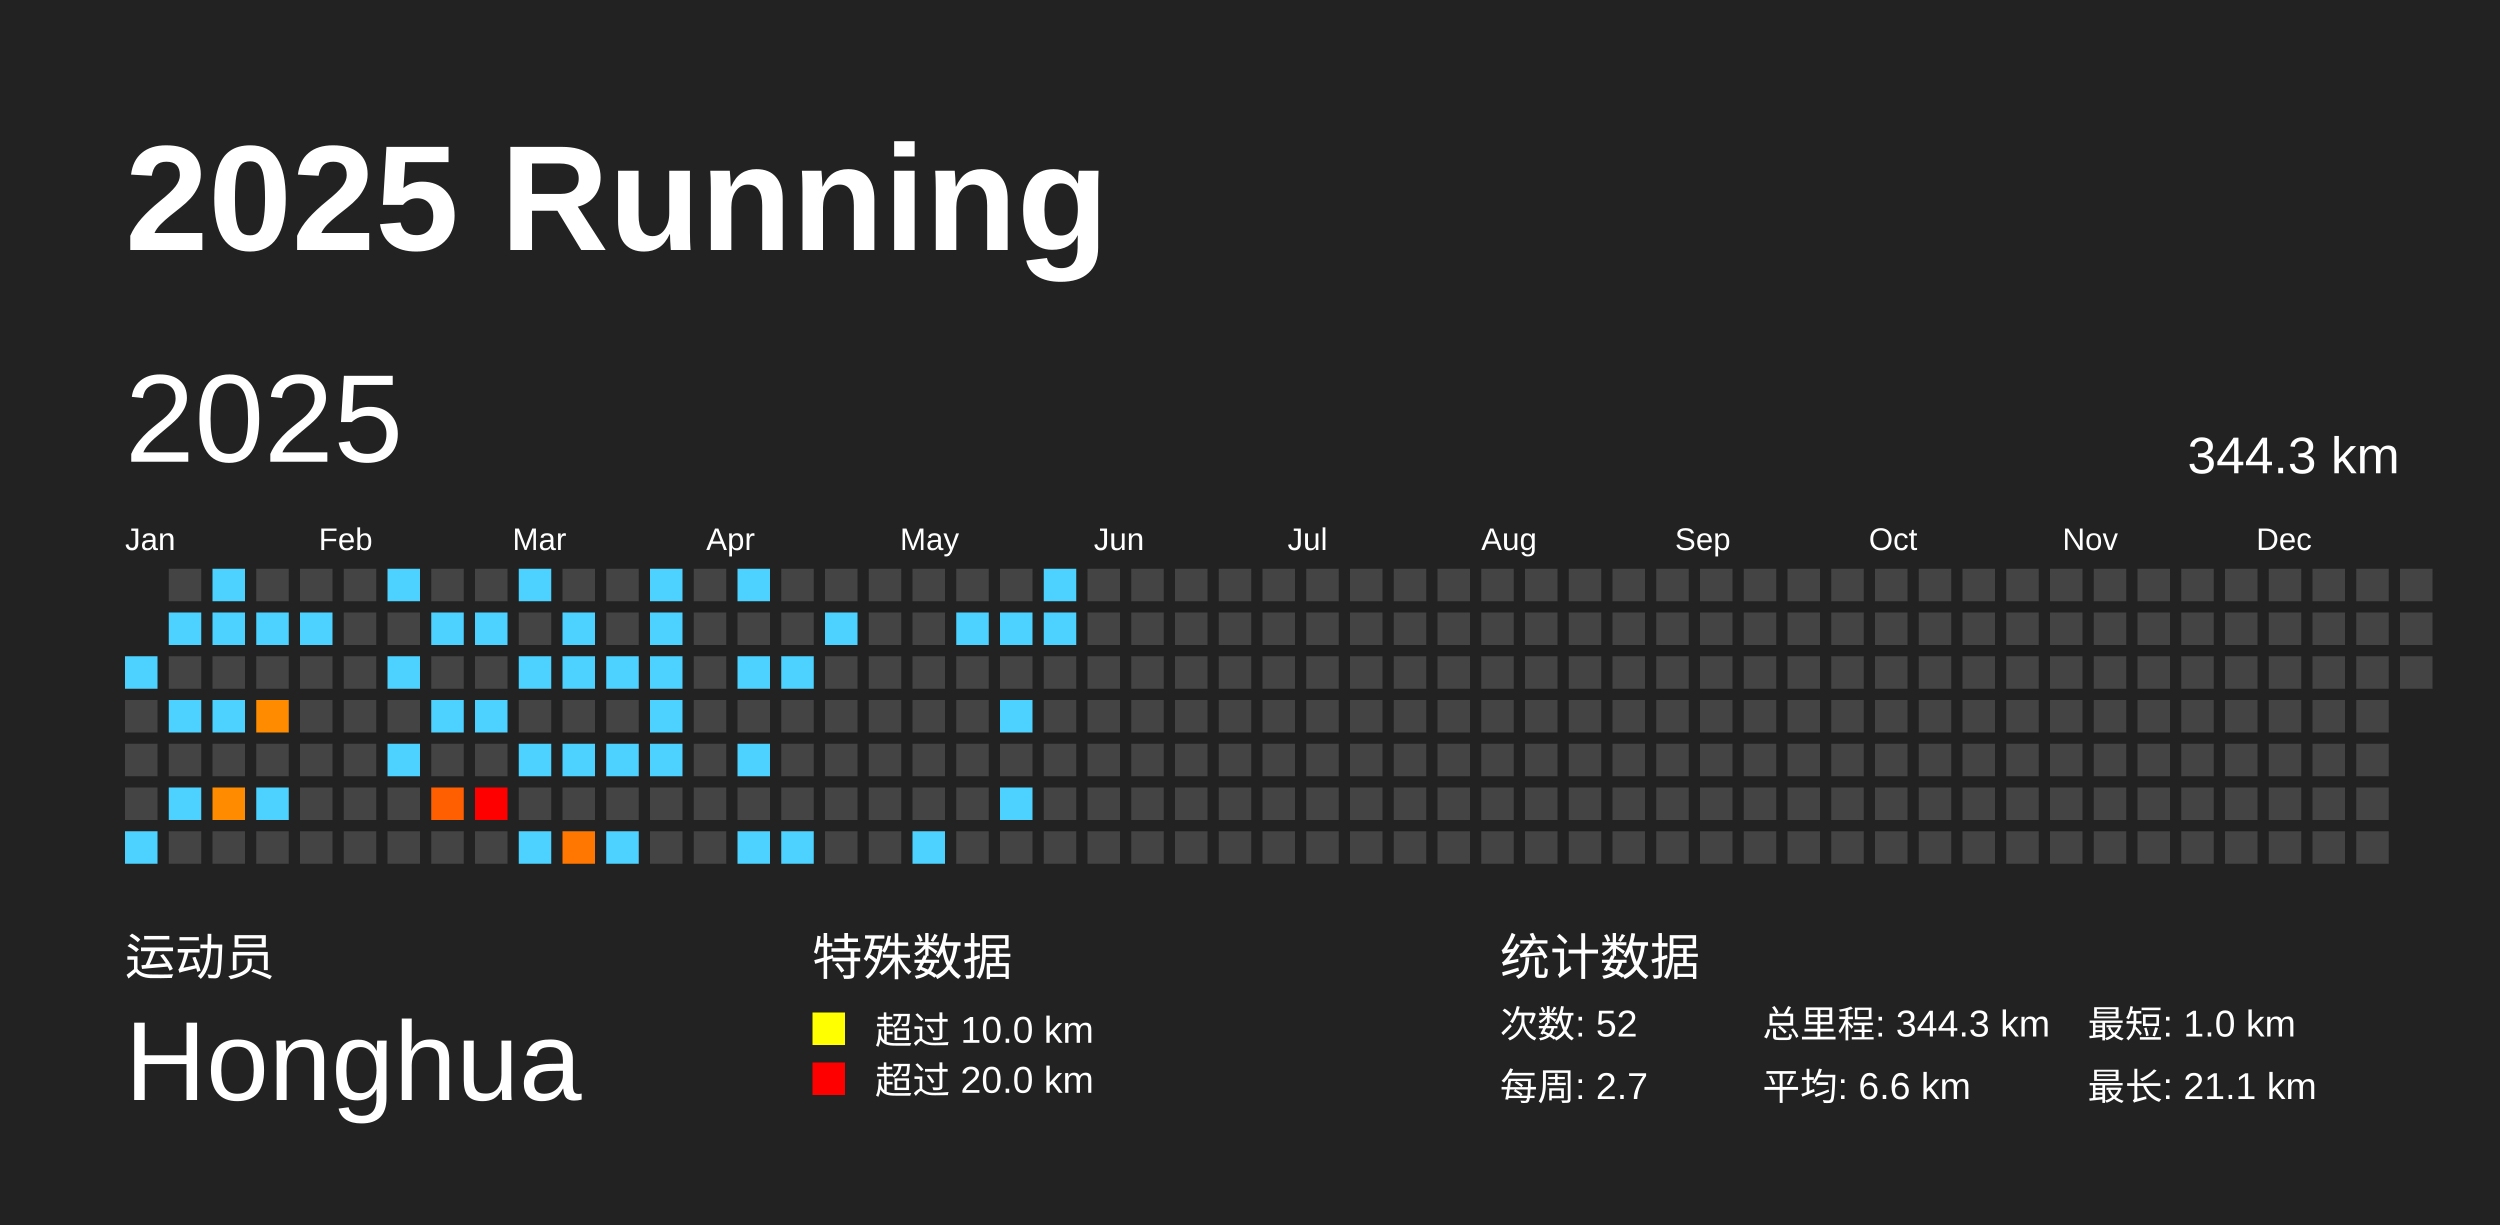
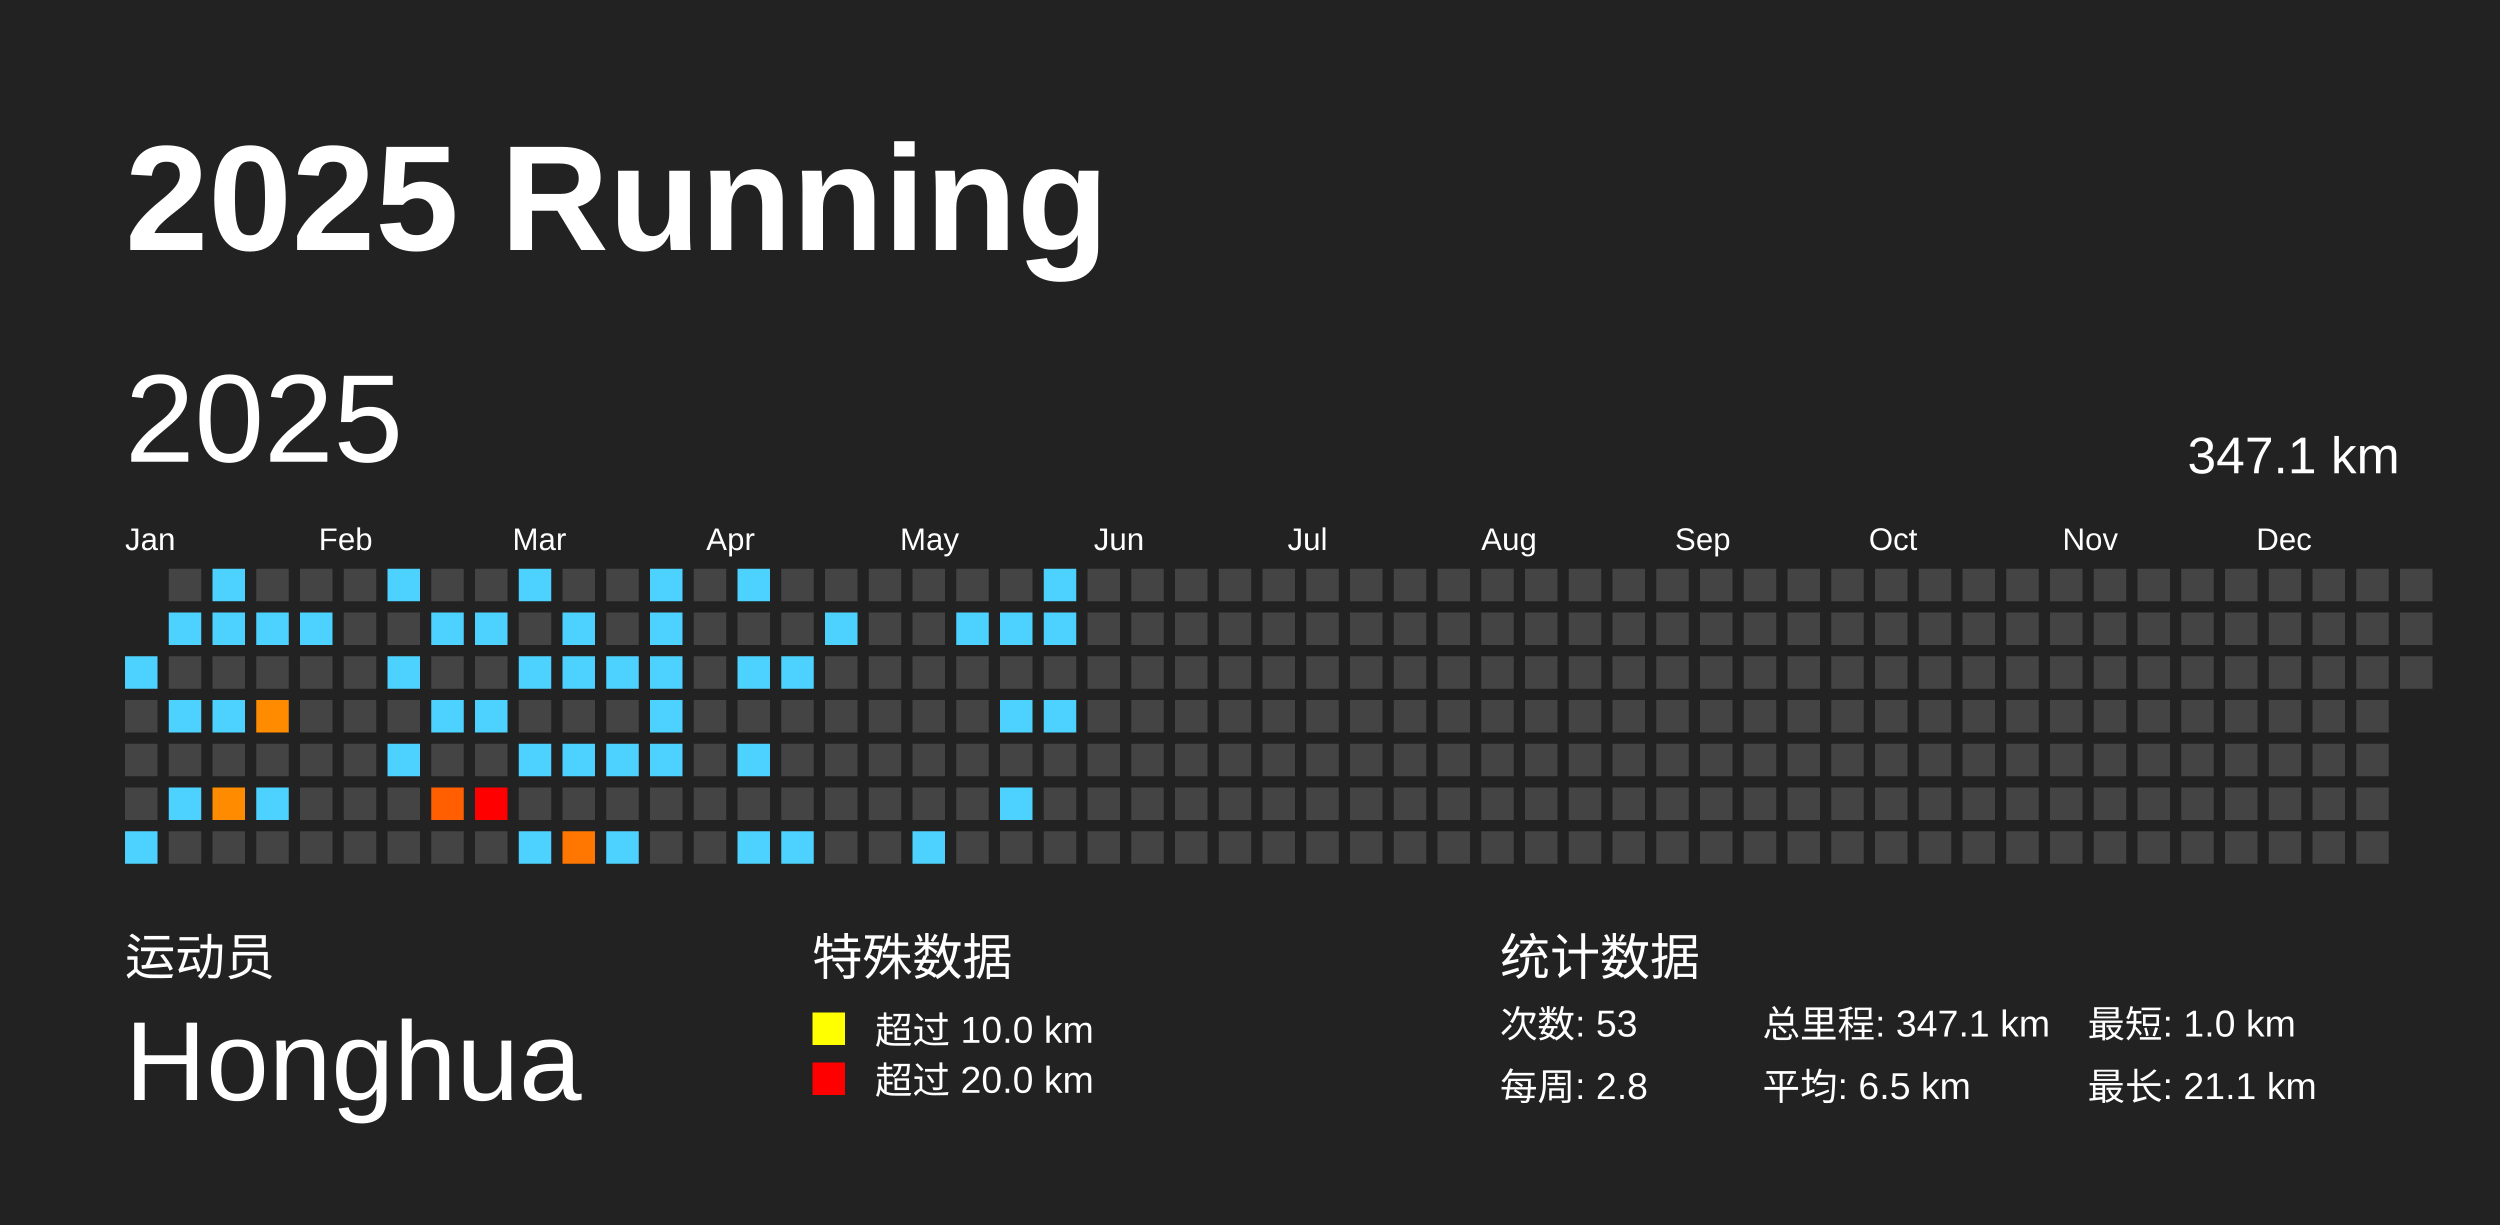
<svg xmlns="http://www.w3.org/2000/svg" baseProfile="full" height="98mm" version="1.1" viewBox="0,0,200,98" width="200mm">
  <defs />
  <rect fill="#222222" height="98" width="200" x="0" y="0" />
  <text fill="#FFFFFF" style="font-size:12px; font-family:Arial; font-weight:bold;" x="10" y="20">2025 Running</text>
  <text fill="#FFFFFF" style="font-size:4px; font-family:Arial" x="10" y="78">运动员</text>
  <text fill="#FFFFFF" style="font-size:9px; font-family:Arial" x="10" y="88">Honghua</text>
  <text fill="#FFFFFF" style="font-size:4px; font-family:Arial" x="65" y="78">特殊数据</text>
  <rect fill="yellow" height="2.6" width="2.6" x="65" y="81" />
  <text fill="#FFFFFF" style="font-size:3px; font-family:Arial" x="70" y="83.5">超过 10.0 km</text>
  <rect fill="red" height="2.6" width="2.6" x="65" y="85" />
  <text fill="#FFFFFF" style="font-size:3px; font-family:Arial" x="70" y="87.5">超过 20.0 km</text>
  <text fill="#FFFFFF" style="font-size:4px; font-family:Arial" x="120" y="78">统计数据</text>
-   <text fill="#FFFFFF" style="font-size:3px; font-family:Arial" x="120" y="83">次数: 52</text>
-   <text fill="#FFFFFF" style="font-size:3px; font-family:Arial" x="120" y="88">每周: 2.7</text>
-   <text fill="#FFFFFF" style="font-size:3px; font-family:Arial" x="141" y="83">总里程: 344.3 km</text>
-   <text fill="#FFFFFF" style="font-size:3px; font-family:Arial" x="141" y="88">平均: 6.6 km</text>
+   <text fill="#FFFFFF" style="font-size:3px; font-family:Arial" x="120" y="83">次数: 53</text>
+   <text fill="#FFFFFF" style="font-size:3px; font-family:Arial" x="120" y="88">每周: 2.8</text>
+   <text fill="#FFFFFF" style="font-size:3px; font-family:Arial" x="141" y="83">总里程: 347.1 km</text>
+   <text fill="#FFFFFF" style="font-size:3px; font-family:Arial" x="141" y="88">平均: 6.5 km</text>
  <text fill="#FFFFFF" style="font-size:3px; font-family:Arial" x="167" y="83">最短: 1.0 km</text>
  <text fill="#FFFFFF" style="font-size:3px; font-family:Arial" x="167" y="88">最长: 21.1 km</text>
  <text dominant-baseline="hanging" fill="#FFFFFF" style="font-size:10.0px; font-family:Arial;" x="10" y="30">2025</text>
-   <text dominant-baseline="hanging" fill="#FFFFFF" style="font-size:4.125px; font-family:Arial;" x="175" y="35">344.3 km</text>
+   <text dominant-baseline="hanging" fill="#FFFFFF" style="font-size:4.125px; font-family:Arial;" x="175" y="35">347.1 km</text>
  <text fill="#FFFFFF" style="font-size:2.5px; font-family:Arial" x="10.0" y="44">Jan</text>
  <text fill="#FFFFFF" style="font-size:2.5px; font-family:Arial" x="25.5" y="44">Feb</text>
  <text fill="#FFFFFF" style="font-size:2.5px; font-family:Arial" x="41.0" y="44">Mar</text>
  <text fill="#FFFFFF" style="font-size:2.5px; font-family:Arial" x="56.5" y="44">Apr</text>
  <text fill="#FFFFFF" style="font-size:2.5px; font-family:Arial" x="72.0" y="44">May</text>
  <text fill="#FFFFFF" style="font-size:2.5px; font-family:Arial" x="87.5" y="44">Jun</text>
  <text fill="#FFFFFF" style="font-size:2.5px; font-family:Arial" x="103.0" y="44">Jul</text>
  <text fill="#FFFFFF" style="font-size:2.5px; font-family:Arial" x="118.5" y="44">Aug</text>
  <text fill="#FFFFFF" style="font-size:2.5px; font-family:Arial" x="134.0" y="44">Sep</text>
  <text fill="#FFFFFF" style="font-size:2.5px; font-family:Arial" x="149.5" y="44">Oct</text>
  <text fill="#FFFFFF" style="font-size:2.5px; font-family:Arial" x="165.0" y="44">Nov</text>
  <text fill="#FFFFFF" style="font-size:2.5px; font-family:Arial" x="180.5" y="44">Dec</text>
  <rect fill="#4dd2ff" height="2.6" width="2.6" x="10.0" y="52.5" />
  <rect fill="#444444" height="2.6" width="2.6" x="10.0" y="56.0" />
  <rect fill="#444444" height="2.6" width="2.6" x="10.0" y="59.5" />
  <rect fill="#444444" height="2.6" width="2.6" x="10.0" y="63.0" />
  <rect fill="#4dd2ff" height="2.6" width="2.6" x="10.0" y="66.5" />
  <rect fill="#444444" height="2.6" width="2.6" x="13.5" y="45.5" />
  <rect fill="#4dd2ff" height="2.6" width="2.6" x="13.5" y="49.0" />
  <rect fill="#444444" height="2.6" width="2.6" x="13.5" y="52.5" />
  <rect fill="#4dd2ff" height="2.6" width="2.6" x="13.5" y="56.0" />
  <rect fill="#444444" height="2.6" width="2.6" x="13.5" y="59.5" />
  <rect fill="#4dd2ff" height="2.6" width="2.6" x="13.5" y="63.0" />
  <rect fill="#444444" height="2.6" width="2.6" x="13.5" y="66.5" />
  <rect fill="#4dd2ff" height="2.6" width="2.6" x="17.0" y="45.5" />
  <rect fill="#4dd2ff" height="2.6" width="2.6" x="17.0" y="49.0" />
  <rect fill="#444444" height="2.6" width="2.6" x="17.0" y="52.5" />
  <rect fill="#4dd2ff" height="2.6" width="2.6" x="17.0" y="56.0" />
  <rect fill="#444444" height="2.6" width="2.6" x="17.0" y="59.5" />
  <rect fill="#ff8c00" height="2.6" width="2.6" x="17.0" y="63.0" />
  <rect fill="#444444" height="2.6" width="2.6" x="17.0" y="66.5" />
  <rect fill="#444444" height="2.6" width="2.6" x="20.5" y="45.5" />
  <rect fill="#4dd2ff" height="2.6" width="2.6" x="20.5" y="49.0" />
  <rect fill="#444444" height="2.6" width="2.6" x="20.5" y="52.5" />
  <rect fill="#ff8c00" height="2.6" width="2.6" x="20.5" y="56.0" />
  <rect fill="#444444" height="2.6" width="2.6" x="20.5" y="59.5" />
  <rect fill="#4dd2ff" height="2.6" width="2.6" x="20.5" y="63.0" />
  <rect fill="#444444" height="2.6" width="2.6" x="20.5" y="66.5" />
  <rect fill="#444444" height="2.6" width="2.6" x="24.0" y="45.5" />
  <rect fill="#4dd2ff" height="2.6" width="2.6" x="24.0" y="49.0" />
  <rect fill="#444444" height="2.6" width="2.6" x="24.0" y="52.5" />
  <rect fill="#444444" height="2.6" width="2.6" x="24.0" y="56.0" />
  <rect fill="#444444" height="2.6" width="2.6" x="24.0" y="59.5" />
  <rect fill="#444444" height="2.6" width="2.6" x="24.0" y="63.0" />
  <rect fill="#444444" height="2.6" width="2.6" x="24.0" y="66.5" />
  <rect fill="#444444" height="2.6" width="2.6" x="27.5" y="45.5" />
  <rect fill="#444444" height="2.6" width="2.6" x="27.5" y="49.0" />
  <rect fill="#444444" height="2.6" width="2.6" x="27.5" y="52.5" />
  <rect fill="#444444" height="2.6" width="2.6" x="27.5" y="56.0" />
  <rect fill="#444444" height="2.6" width="2.6" x="27.5" y="59.5" />
  <rect fill="#444444" height="2.6" width="2.6" x="27.5" y="63.0" />
  <rect fill="#444444" height="2.6" width="2.6" x="27.5" y="66.5" />
  <rect fill="#4dd2ff" height="2.6" width="2.6" x="31.0" y="45.5" />
  <rect fill="#444444" height="2.6" width="2.6" x="31.0" y="49.0" />
  <rect fill="#4dd2ff" height="2.6" width="2.6" x="31.0" y="52.5" />
  <rect fill="#444444" height="2.6" width="2.6" x="31.0" y="56.0" />
  <rect fill="#4dd2ff" height="2.6" width="2.6" x="31.0" y="59.5" />
  <rect fill="#444444" height="2.6" width="2.6" x="31.0" y="63.0" />
  <rect fill="#444444" height="2.6" width="2.6" x="31.0" y="66.5" />
  <rect fill="#444444" height="2.6" width="2.6" x="34.5" y="45.5" />
  <rect fill="#4dd2ff" height="2.6" width="2.6" x="34.5" y="49.0" />
  <rect fill="#444444" height="2.6" width="2.6" x="34.5" y="52.5" />
  <rect fill="#4dd2ff" height="2.6" width="2.6" x="34.5" y="56.0" />
  <rect fill="#444444" height="2.6" width="2.6" x="34.5" y="59.5" />
  <rect fill="#ff5f00" height="2.6" width="2.6" x="34.5" y="63.0" />
  <rect fill="#444444" height="2.6" width="2.6" x="34.5" y="66.5" />
  <rect fill="#444444" height="2.6" width="2.6" x="38.0" y="45.5" />
  <rect fill="#4dd2ff" height="2.6" width="2.6" x="38.0" y="49.0" />
  <rect fill="#444444" height="2.6" width="2.6" x="38.0" y="52.5" />
  <rect fill="#4dd2ff" height="2.6" width="2.6" x="38.0" y="56.0" />
  <rect fill="#444444" height="2.6" width="2.6" x="38.0" y="59.5" />
  <rect fill="red" height="2.6" width="2.6" x="38.0" y="63.0" />
  <rect fill="#444444" height="2.6" width="2.6" x="38.0" y="66.5" />
  <rect fill="#4dd2ff" height="2.6" width="2.6" x="41.5" y="45.5" />
  <rect fill="#444444" height="2.6" width="2.6" x="41.5" y="49.0" />
  <rect fill="#4dd2ff" height="2.6" width="2.6" x="41.5" y="52.5" />
  <rect fill="#444444" height="2.6" width="2.6" x="41.5" y="56.0" />
  <rect fill="#4dd2ff" height="2.6" width="2.6" x="41.5" y="59.5" />
  <rect fill="#444444" height="2.6" width="2.6" x="41.5" y="63.0" />
  <rect fill="#4dd2ff" height="2.6" width="2.6" x="41.5" y="66.5" />
  <rect fill="#444444" height="2.6" width="2.6" x="45.0" y="45.5" />
  <rect fill="#4dd2ff" height="2.6" width="2.6" x="45.0" y="49.0" />
  <rect fill="#4dd2ff" height="2.6" width="2.6" x="45.0" y="52.5" />
  <rect fill="#444444" height="2.6" width="2.6" x="45.0" y="56.0" />
  <rect fill="#4dd2ff" height="2.6" width="2.6" x="45.0" y="59.5" />
  <rect fill="#444444" height="2.6" width="2.6" x="45.0" y="63.0" />
  <rect fill="#ff7700" height="2.6" width="2.6" x="45.0" y="66.5" />
  <rect fill="#444444" height="2.6" width="2.6" x="48.5" y="45.5" />
  <rect fill="#444444" height="2.6" width="2.6" x="48.5" y="49.0" />
  <rect fill="#4dd2ff" height="2.6" width="2.6" x="48.5" y="52.5" />
  <rect fill="#444444" height="2.6" width="2.6" x="48.5" y="56.0" />
  <rect fill="#4dd2ff" height="2.6" width="2.6" x="48.5" y="59.5" />
  <rect fill="#444444" height="2.6" width="2.6" x="48.5" y="63.0" />
  <rect fill="#4dd2ff" height="2.6" width="2.6" x="48.5" y="66.5" />
  <rect fill="#4dd2ff" height="2.6" width="2.6" x="52.0" y="45.5" />
  <rect fill="#4dd2ff" height="2.6" width="2.6" x="52.0" y="49.0" />
  <rect fill="#4dd2ff" height="2.6" width="2.6" x="52.0" y="52.5" />
  <rect fill="#4dd2ff" height="2.6" width="2.6" x="52.0" y="56.0" />
  <rect fill="#4dd2ff" height="2.6" width="2.6" x="52.0" y="59.5" />
  <rect fill="#444444" height="2.6" width="2.6" x="52.0" y="63.0" />
  <rect fill="#444444" height="2.6" width="2.6" x="52.0" y="66.5" />
  <rect fill="#444444" height="2.6" width="2.6" x="55.5" y="45.5" />
  <rect fill="#444444" height="2.6" width="2.6" x="55.5" y="49.0" />
  <rect fill="#444444" height="2.6" width="2.6" x="55.5" y="52.5" />
  <rect fill="#444444" height="2.6" width="2.6" x="55.5" y="56.0" />
  <rect fill="#444444" height="2.6" width="2.6" x="55.5" y="59.5" />
  <rect fill="#444444" height="2.6" width="2.6" x="55.5" y="63.0" />
  <rect fill="#444444" height="2.6" width="2.6" x="55.5" y="66.5" />
  <rect fill="#4dd2ff" height="2.6" width="2.6" x="59.0" y="45.5" />
  <rect fill="#444444" height="2.6" width="2.6" x="59.0" y="49.0" />
  <rect fill="#4dd2ff" height="2.6" width="2.6" x="59.0" y="52.5" />
  <rect fill="#444444" height="2.6" width="2.6" x="59.0" y="56.0" />
  <rect fill="#4dd2ff" height="2.6" width="2.6" x="59.0" y="59.5" />
  <rect fill="#444444" height="2.6" width="2.6" x="59.0" y="63.0" />
  <rect fill="#4dd2ff" height="2.6" width="2.6" x="59.0" y="66.5" />
  <rect fill="#444444" height="2.6" width="2.6" x="62.5" y="45.5" />
  <rect fill="#444444" height="2.6" width="2.6" x="62.5" y="49.0" />
  <rect fill="#4dd2ff" height="2.6" width="2.6" x="62.5" y="52.5" />
  <rect fill="#444444" height="2.6" width="2.6" x="62.5" y="56.0" />
  <rect fill="#444444" height="2.6" width="2.6" x="62.5" y="59.5" />
  <rect fill="#444444" height="2.6" width="2.6" x="62.5" y="63.0" />
  <rect fill="#4dd2ff" height="2.6" width="2.6" x="62.5" y="66.5" />
  <rect fill="#444444" height="2.6" width="2.6" x="66.0" y="45.5" />
  <rect fill="#4dd2ff" height="2.6" width="2.6" x="66.0" y="49.0" />
  <rect fill="#444444" height="2.6" width="2.6" x="66.0" y="52.5" />
  <rect fill="#444444" height="2.6" width="2.6" x="66.0" y="56.0" />
  <rect fill="#444444" height="2.6" width="2.6" x="66.0" y="59.5" />
  <rect fill="#444444" height="2.6" width="2.6" x="66.0" y="63.0" />
  <rect fill="#444444" height="2.6" width="2.6" x="66.0" y="66.5" />
  <rect fill="#444444" height="2.6" width="2.6" x="69.5" y="45.5" />
  <rect fill="#444444" height="2.6" width="2.6" x="69.5" y="49.0" />
  <rect fill="#444444" height="2.6" width="2.6" x="69.5" y="52.5" />
  <rect fill="#444444" height="2.6" width="2.6" x="69.5" y="56.0" />
  <rect fill="#444444" height="2.6" width="2.6" x="69.5" y="59.5" />
  <rect fill="#444444" height="2.6" width="2.6" x="69.5" y="63.0" />
  <rect fill="#444444" height="2.6" width="2.6" x="69.5" y="66.5" />
  <rect fill="#444444" height="2.6" width="2.6" x="73.0" y="45.5" />
  <rect fill="#444444" height="2.6" width="2.6" x="73.0" y="49.0" />
  <rect fill="#444444" height="2.6" width="2.6" x="73.0" y="52.5" />
  <rect fill="#444444" height="2.6" width="2.6" x="73.0" y="56.0" />
  <rect fill="#444444" height="2.6" width="2.6" x="73.0" y="59.5" />
  <rect fill="#444444" height="2.6" width="2.6" x="73.0" y="63.0" />
  <rect fill="#4dd2ff" height="2.6" width="2.6" x="73.0" y="66.5" />
  <rect fill="#444444" height="2.6" width="2.6" x="76.5" y="45.5" />
  <rect fill="#4dd2ff" height="2.6" width="2.6" x="76.5" y="49.0" />
  <rect fill="#444444" height="2.6" width="2.6" x="76.5" y="52.5" />
  <rect fill="#444444" height="2.6" width="2.6" x="76.5" y="56.0" />
  <rect fill="#444444" height="2.6" width="2.6" x="76.5" y="59.5" />
  <rect fill="#444444" height="2.6" width="2.6" x="76.5" y="63.0" />
  <rect fill="#444444" height="2.6" width="2.6" x="76.5" y="66.5" />
  <rect fill="#444444" height="2.6" width="2.6" x="80.0" y="45.5" />
  <rect fill="#4dd2ff" height="2.6" width="2.6" x="80.0" y="49.0" />
  <rect fill="#444444" height="2.6" width="2.6" x="80.0" y="52.5" />
  <rect fill="#4dd2ff" height="2.6" width="2.6" x="80.0" y="56.0" />
  <rect fill="#444444" height="2.6" width="2.6" x="80.0" y="59.5" />
  <rect fill="#4dd2ff" height="2.6" width="2.6" x="80.0" y="63.0" />
  <rect fill="#444444" height="2.6" width="2.6" x="80.0" y="66.5" />
  <rect fill="#4dd2ff" height="2.6" width="2.6" x="83.5" y="45.5" />
  <rect fill="#4dd2ff" height="2.6" width="2.6" x="83.5" y="49.0" />
  <rect fill="#444444" height="2.6" width="2.6" x="83.5" y="52.5" />
-   <rect fill="#444444" height="2.6" width="2.6" x="83.5" y="56.0" />
+   <rect fill="#4dd2ff" height="2.6" width="2.6" x="83.5" y="56.0" />
  <rect fill="#444444" height="2.6" width="2.6" x="83.5" y="59.5" />
  <rect fill="#444444" height="2.6" width="2.6" x="83.5" y="63.0" />
  <rect fill="#444444" height="2.6" width="2.6" x="83.5" y="66.5" />
  <rect fill="#444444" height="2.6" width="2.6" x="87.0" y="45.5" />
  <rect fill="#444444" height="2.6" width="2.6" x="87.0" y="49.0" />
  <rect fill="#444444" height="2.6" width="2.6" x="87.0" y="52.5" />
  <rect fill="#444444" height="2.6" width="2.6" x="87.0" y="56.0" />
  <rect fill="#444444" height="2.6" width="2.6" x="87.0" y="59.5" />
  <rect fill="#444444" height="2.6" width="2.6" x="87.0" y="63.0" />
  <rect fill="#444444" height="2.6" width="2.6" x="87.0" y="66.5" />
  <rect fill="#444444" height="2.6" width="2.6" x="90.5" y="45.5" />
  <rect fill="#444444" height="2.6" width="2.6" x="90.5" y="49.0" />
  <rect fill="#444444" height="2.6" width="2.6" x="90.5" y="52.5" />
  <rect fill="#444444" height="2.6" width="2.6" x="90.5" y="56.0" />
  <rect fill="#444444" height="2.6" width="2.6" x="90.5" y="59.5" />
  <rect fill="#444444" height="2.6" width="2.6" x="90.5" y="63.0" />
  <rect fill="#444444" height="2.6" width="2.6" x="90.5" y="66.5" />
  <rect fill="#444444" height="2.6" width="2.6" x="94.0" y="45.5" />
  <rect fill="#444444" height="2.6" width="2.6" x="94.0" y="49.0" />
  <rect fill="#444444" height="2.6" width="2.6" x="94.0" y="52.5" />
  <rect fill="#444444" height="2.6" width="2.6" x="94.0" y="56.0" />
  <rect fill="#444444" height="2.6" width="2.6" x="94.0" y="59.5" />
  <rect fill="#444444" height="2.6" width="2.6" x="94.0" y="63.0" />
  <rect fill="#444444" height="2.6" width="2.6" x="94.0" y="66.5" />
  <rect fill="#444444" height="2.6" width="2.6" x="97.5" y="45.5" />
  <rect fill="#444444" height="2.6" width="2.6" x="97.5" y="49.0" />
  <rect fill="#444444" height="2.6" width="2.6" x="97.5" y="52.5" />
  <rect fill="#444444" height="2.6" width="2.6" x="97.5" y="56.0" />
  <rect fill="#444444" height="2.6" width="2.6" x="97.5" y="59.5" />
  <rect fill="#444444" height="2.6" width="2.6" x="97.5" y="63.0" />
  <rect fill="#444444" height="2.6" width="2.6" x="97.5" y="66.5" />
  <rect fill="#444444" height="2.6" width="2.6" x="101.0" y="45.5" />
  <rect fill="#444444" height="2.6" width="2.6" x="101.0" y="49.0" />
  <rect fill="#444444" height="2.6" width="2.6" x="101.0" y="52.5" />
  <rect fill="#444444" height="2.6" width="2.6" x="101.0" y="56.0" />
  <rect fill="#444444" height="2.6" width="2.6" x="101.0" y="59.5" />
  <rect fill="#444444" height="2.6" width="2.6" x="101.0" y="63.0" />
  <rect fill="#444444" height="2.6" width="2.6" x="101.0" y="66.5" />
  <rect fill="#444444" height="2.6" width="2.6" x="104.5" y="45.5" />
  <rect fill="#444444" height="2.6" width="2.6" x="104.5" y="49.0" />
  <rect fill="#444444" height="2.6" width="2.6" x="104.5" y="52.5" />
  <rect fill="#444444" height="2.6" width="2.6" x="104.5" y="56.0" />
  <rect fill="#444444" height="2.6" width="2.6" x="104.5" y="59.5" />
  <rect fill="#444444" height="2.6" width="2.6" x="104.5" y="63.0" />
  <rect fill="#444444" height="2.6" width="2.6" x="104.5" y="66.5" />
  <rect fill="#444444" height="2.6" width="2.6" x="108.0" y="45.5" />
  <rect fill="#444444" height="2.6" width="2.6" x="108.0" y="49.0" />
  <rect fill="#444444" height="2.6" width="2.6" x="108.0" y="52.5" />
  <rect fill="#444444" height="2.6" width="2.6" x="108.0" y="56.0" />
  <rect fill="#444444" height="2.6" width="2.6" x="108.0" y="59.5" />
  <rect fill="#444444" height="2.6" width="2.6" x="108.0" y="63.0" />
  <rect fill="#444444" height="2.6" width="2.6" x="108.0" y="66.5" />
  <rect fill="#444444" height="2.6" width="2.6" x="111.5" y="45.5" />
  <rect fill="#444444" height="2.6" width="2.6" x="111.5" y="49.0" />
  <rect fill="#444444" height="2.6" width="2.6" x="111.5" y="52.5" />
  <rect fill="#444444" height="2.6" width="2.6" x="111.5" y="56.0" />
  <rect fill="#444444" height="2.6" width="2.6" x="111.5" y="59.5" />
  <rect fill="#444444" height="2.6" width="2.6" x="111.5" y="63.0" />
  <rect fill="#444444" height="2.6" width="2.6" x="111.5" y="66.5" />
  <rect fill="#444444" height="2.6" width="2.6" x="115.0" y="45.5" />
  <rect fill="#444444" height="2.6" width="2.6" x="115.0" y="49.0" />
  <rect fill="#444444" height="2.6" width="2.6" x="115.0" y="52.5" />
  <rect fill="#444444" height="2.6" width="2.6" x="115.0" y="56.0" />
  <rect fill="#444444" height="2.6" width="2.6" x="115.0" y="59.5" />
  <rect fill="#444444" height="2.6" width="2.6" x="115.0" y="63.0" />
  <rect fill="#444444" height="2.6" width="2.6" x="115.0" y="66.5" />
  <rect fill="#444444" height="2.6" width="2.6" x="118.5" y="45.5" />
  <rect fill="#444444" height="2.6" width="2.6" x="118.5" y="49.0" />
  <rect fill="#444444" height="2.6" width="2.6" x="118.5" y="52.5" />
  <rect fill="#444444" height="2.6" width="2.6" x="118.5" y="56.0" />
  <rect fill="#444444" height="2.6" width="2.6" x="118.5" y="59.5" />
  <rect fill="#444444" height="2.6" width="2.6" x="118.5" y="63.0" />
  <rect fill="#444444" height="2.6" width="2.6" x="118.5" y="66.5" />
  <rect fill="#444444" height="2.6" width="2.6" x="122.0" y="45.5" />
  <rect fill="#444444" height="2.6" width="2.6" x="122.0" y="49.0" />
  <rect fill="#444444" height="2.6" width="2.6" x="122.0" y="52.5" />
  <rect fill="#444444" height="2.6" width="2.6" x="122.0" y="56.0" />
  <rect fill="#444444" height="2.6" width="2.6" x="122.0" y="59.5" />
  <rect fill="#444444" height="2.6" width="2.6" x="122.0" y="63.0" />
  <rect fill="#444444" height="2.6" width="2.6" x="122.0" y="66.5" />
  <rect fill="#444444" height="2.6" width="2.6" x="125.5" y="45.5" />
  <rect fill="#444444" height="2.6" width="2.6" x="125.5" y="49.0" />
  <rect fill="#444444" height="2.6" width="2.6" x="125.5" y="52.5" />
  <rect fill="#444444" height="2.6" width="2.6" x="125.5" y="56.0" />
  <rect fill="#444444" height="2.6" width="2.6" x="125.5" y="59.5" />
  <rect fill="#444444" height="2.6" width="2.6" x="125.5" y="63.0" />
  <rect fill="#444444" height="2.6" width="2.6" x="125.5" y="66.5" />
  <rect fill="#444444" height="2.6" width="2.6" x="129.0" y="45.5" />
  <rect fill="#444444" height="2.6" width="2.6" x="129.0" y="49.0" />
  <rect fill="#444444" height="2.6" width="2.6" x="129.0" y="52.5" />
  <rect fill="#444444" height="2.6" width="2.6" x="129.0" y="56.0" />
  <rect fill="#444444" height="2.6" width="2.6" x="129.0" y="59.5" />
  <rect fill="#444444" height="2.6" width="2.6" x="129.0" y="63.0" />
  <rect fill="#444444" height="2.6" width="2.6" x="129.0" y="66.5" />
  <rect fill="#444444" height="2.6" width="2.6" x="132.5" y="45.5" />
  <rect fill="#444444" height="2.6" width="2.6" x="132.5" y="49.0" />
  <rect fill="#444444" height="2.6" width="2.6" x="132.5" y="52.5" />
  <rect fill="#444444" height="2.6" width="2.6" x="132.5" y="56.0" />
  <rect fill="#444444" height="2.6" width="2.6" x="132.5" y="59.5" />
  <rect fill="#444444" height="2.6" width="2.6" x="132.5" y="63.0" />
  <rect fill="#444444" height="2.6" width="2.6" x="132.5" y="66.5" />
  <rect fill="#444444" height="2.6" width="2.6" x="136.0" y="45.5" />
  <rect fill="#444444" height="2.6" width="2.6" x="136.0" y="49.0" />
  <rect fill="#444444" height="2.6" width="2.6" x="136.0" y="52.5" />
  <rect fill="#444444" height="2.6" width="2.6" x="136.0" y="56.0" />
  <rect fill="#444444" height="2.6" width="2.6" x="136.0" y="59.5" />
  <rect fill="#444444" height="2.6" width="2.6" x="136.0" y="63.0" />
  <rect fill="#444444" height="2.6" width="2.6" x="136.0" y="66.5" />
  <rect fill="#444444" height="2.6" width="2.6" x="139.5" y="45.5" />
  <rect fill="#444444" height="2.6" width="2.6" x="139.5" y="49.0" />
  <rect fill="#444444" height="2.6" width="2.6" x="139.5" y="52.5" />
  <rect fill="#444444" height="2.6" width="2.6" x="139.5" y="56.0" />
  <rect fill="#444444" height="2.6" width="2.6" x="139.5" y="59.5" />
  <rect fill="#444444" height="2.6" width="2.6" x="139.5" y="63.0" />
  <rect fill="#444444" height="2.6" width="2.6" x="139.5" y="66.5" />
  <rect fill="#444444" height="2.6" width="2.6" x="143.0" y="45.5" />
  <rect fill="#444444" height="2.6" width="2.6" x="143.0" y="49.0" />
  <rect fill="#444444" height="2.6" width="2.6" x="143.0" y="52.5" />
  <rect fill="#444444" height="2.6" width="2.6" x="143.0" y="56.0" />
  <rect fill="#444444" height="2.6" width="2.6" x="143.0" y="59.5" />
  <rect fill="#444444" height="2.6" width="2.6" x="143.0" y="63.0" />
  <rect fill="#444444" height="2.6" width="2.6" x="143.0" y="66.5" />
  <rect fill="#444444" height="2.6" width="2.6" x="146.5" y="45.5" />
  <rect fill="#444444" height="2.6" width="2.6" x="146.5" y="49.0" />
  <rect fill="#444444" height="2.6" width="2.6" x="146.5" y="52.5" />
  <rect fill="#444444" height="2.6" width="2.6" x="146.5" y="56.0" />
  <rect fill="#444444" height="2.6" width="2.6" x="146.5" y="59.5" />
  <rect fill="#444444" height="2.6" width="2.6" x="146.5" y="63.0" />
  <rect fill="#444444" height="2.6" width="2.6" x="146.5" y="66.5" />
  <rect fill="#444444" height="2.6" width="2.6" x="150.0" y="45.5" />
  <rect fill="#444444" height="2.6" width="2.6" x="150.0" y="49.0" />
  <rect fill="#444444" height="2.6" width="2.6" x="150.0" y="52.5" />
  <rect fill="#444444" height="2.6" width="2.6" x="150.0" y="56.0" />
  <rect fill="#444444" height="2.6" width="2.6" x="150.0" y="59.5" />
  <rect fill="#444444" height="2.6" width="2.6" x="150.0" y="63.0" />
  <rect fill="#444444" height="2.6" width="2.6" x="150.0" y="66.5" />
  <rect fill="#444444" height="2.6" width="2.6" x="153.5" y="45.5" />
  <rect fill="#444444" height="2.6" width="2.6" x="153.5" y="49.0" />
  <rect fill="#444444" height="2.6" width="2.6" x="153.5" y="52.5" />
  <rect fill="#444444" height="2.6" width="2.6" x="153.5" y="56.0" />
  <rect fill="#444444" height="2.6" width="2.6" x="153.5" y="59.5" />
  <rect fill="#444444" height="2.6" width="2.6" x="153.5" y="63.0" />
  <rect fill="#444444" height="2.6" width="2.6" x="153.5" y="66.5" />
  <rect fill="#444444" height="2.6" width="2.6" x="157.0" y="45.5" />
  <rect fill="#444444" height="2.6" width="2.6" x="157.0" y="49.0" />
  <rect fill="#444444" height="2.6" width="2.6" x="157.0" y="52.5" />
  <rect fill="#444444" height="2.6" width="2.6" x="157.0" y="56.0" />
  <rect fill="#444444" height="2.6" width="2.6" x="157.0" y="59.5" />
  <rect fill="#444444" height="2.6" width="2.6" x="157.0" y="63.0" />
  <rect fill="#444444" height="2.6" width="2.6" x="157.0" y="66.5" />
  <rect fill="#444444" height="2.6" width="2.6" x="160.5" y="45.5" />
  <rect fill="#444444" height="2.6" width="2.6" x="160.5" y="49.0" />
  <rect fill="#444444" height="2.6" width="2.6" x="160.5" y="52.5" />
  <rect fill="#444444" height="2.6" width="2.6" x="160.5" y="56.0" />
  <rect fill="#444444" height="2.6" width="2.6" x="160.5" y="59.5" />
  <rect fill="#444444" height="2.6" width="2.6" x="160.5" y="63.0" />
  <rect fill="#444444" height="2.6" width="2.6" x="160.5" y="66.5" />
  <rect fill="#444444" height="2.6" width="2.6" x="164.0" y="45.5" />
  <rect fill="#444444" height="2.6" width="2.6" x="164.0" y="49.0" />
  <rect fill="#444444" height="2.6" width="2.6" x="164.0" y="52.5" />
  <rect fill="#444444" height="2.6" width="2.6" x="164.0" y="56.0" />
  <rect fill="#444444" height="2.6" width="2.6" x="164.0" y="59.5" />
  <rect fill="#444444" height="2.6" width="2.6" x="164.0" y="63.0" />
  <rect fill="#444444" height="2.6" width="2.6" x="164.0" y="66.5" />
  <rect fill="#444444" height="2.6" width="2.6" x="167.5" y="45.5" />
  <rect fill="#444444" height="2.6" width="2.6" x="167.5" y="49.0" />
  <rect fill="#444444" height="2.6" width="2.6" x="167.5" y="52.5" />
  <rect fill="#444444" height="2.6" width="2.6" x="167.5" y="56.0" />
  <rect fill="#444444" height="2.6" width="2.6" x="167.5" y="59.5" />
  <rect fill="#444444" height="2.6" width="2.6" x="167.5" y="63.0" />
  <rect fill="#444444" height="2.6" width="2.6" x="167.5" y="66.5" />
  <rect fill="#444444" height="2.6" width="2.6" x="171.0" y="45.5" />
  <rect fill="#444444" height="2.6" width="2.6" x="171.0" y="49.0" />
  <rect fill="#444444" height="2.6" width="2.6" x="171.0" y="52.5" />
  <rect fill="#444444" height="2.6" width="2.6" x="171.0" y="56.0" />
  <rect fill="#444444" height="2.6" width="2.6" x="171.0" y="59.5" />
  <rect fill="#444444" height="2.6" width="2.6" x="171.0" y="63.0" />
  <rect fill="#444444" height="2.6" width="2.6" x="171.0" y="66.5" />
  <rect fill="#444444" height="2.6" width="2.6" x="174.5" y="45.5" />
  <rect fill="#444444" height="2.6" width="2.6" x="174.5" y="49.0" />
  <rect fill="#444444" height="2.6" width="2.6" x="174.5" y="52.5" />
  <rect fill="#444444" height="2.6" width="2.6" x="174.5" y="56.0" />
  <rect fill="#444444" height="2.6" width="2.6" x="174.5" y="59.5" />
  <rect fill="#444444" height="2.6" width="2.6" x="174.5" y="63.0" />
  <rect fill="#444444" height="2.6" width="2.6" x="174.5" y="66.5" />
  <rect fill="#444444" height="2.6" width="2.6" x="178.0" y="45.5" />
  <rect fill="#444444" height="2.6" width="2.6" x="178.0" y="49.0" />
  <rect fill="#444444" height="2.6" width="2.6" x="178.0" y="52.5" />
  <rect fill="#444444" height="2.6" width="2.6" x="178.0" y="56.0" />
  <rect fill="#444444" height="2.6" width="2.6" x="178.0" y="59.5" />
  <rect fill="#444444" height="2.6" width="2.6" x="178.0" y="63.0" />
  <rect fill="#444444" height="2.6" width="2.6" x="178.0" y="66.5" />
  <rect fill="#444444" height="2.6" width="2.6" x="181.5" y="45.5" />
  <rect fill="#444444" height="2.6" width="2.6" x="181.5" y="49.0" />
  <rect fill="#444444" height="2.6" width="2.6" x="181.5" y="52.5" />
  <rect fill="#444444" height="2.6" width="2.6" x="181.5" y="56.0" />
  <rect fill="#444444" height="2.6" width="2.6" x="181.5" y="59.5" />
  <rect fill="#444444" height="2.6" width="2.6" x="181.5" y="63.0" />
  <rect fill="#444444" height="2.6" width="2.6" x="181.5" y="66.5" />
  <rect fill="#444444" height="2.6" width="2.6" x="185.0" y="45.5" />
  <rect fill="#444444" height="2.6" width="2.6" x="185.0" y="49.0" />
  <rect fill="#444444" height="2.6" width="2.6" x="185.0" y="52.5" />
  <rect fill="#444444" height="2.6" width="2.6" x="185.0" y="56.0" />
  <rect fill="#444444" height="2.6" width="2.6" x="185.0" y="59.5" />
  <rect fill="#444444" height="2.6" width="2.6" x="185.0" y="63.0" />
  <rect fill="#444444" height="2.6" width="2.6" x="185.0" y="66.5" />
  <rect fill="#444444" height="2.6" width="2.6" x="188.5" y="45.5" />
  <rect fill="#444444" height="2.6" width="2.6" x="188.5" y="49.0" />
  <rect fill="#444444" height="2.6" width="2.6" x="188.5" y="52.5" />
  <rect fill="#444444" height="2.6" width="2.6" x="188.5" y="56.0" />
  <rect fill="#444444" height="2.6" width="2.6" x="188.5" y="59.5" />
  <rect fill="#444444" height="2.6" width="2.6" x="188.5" y="63.0" />
  <rect fill="#444444" height="2.6" width="2.6" x="188.5" y="66.5" />
  <rect fill="#444444" height="2.6" width="2.6" x="192.0" y="45.5" />
  <rect fill="#444444" height="2.6" width="2.6" x="192.0" y="49.0" />
  <rect fill="#444444" height="2.6" width="2.6" x="192.0" y="52.5" />
</svg>
